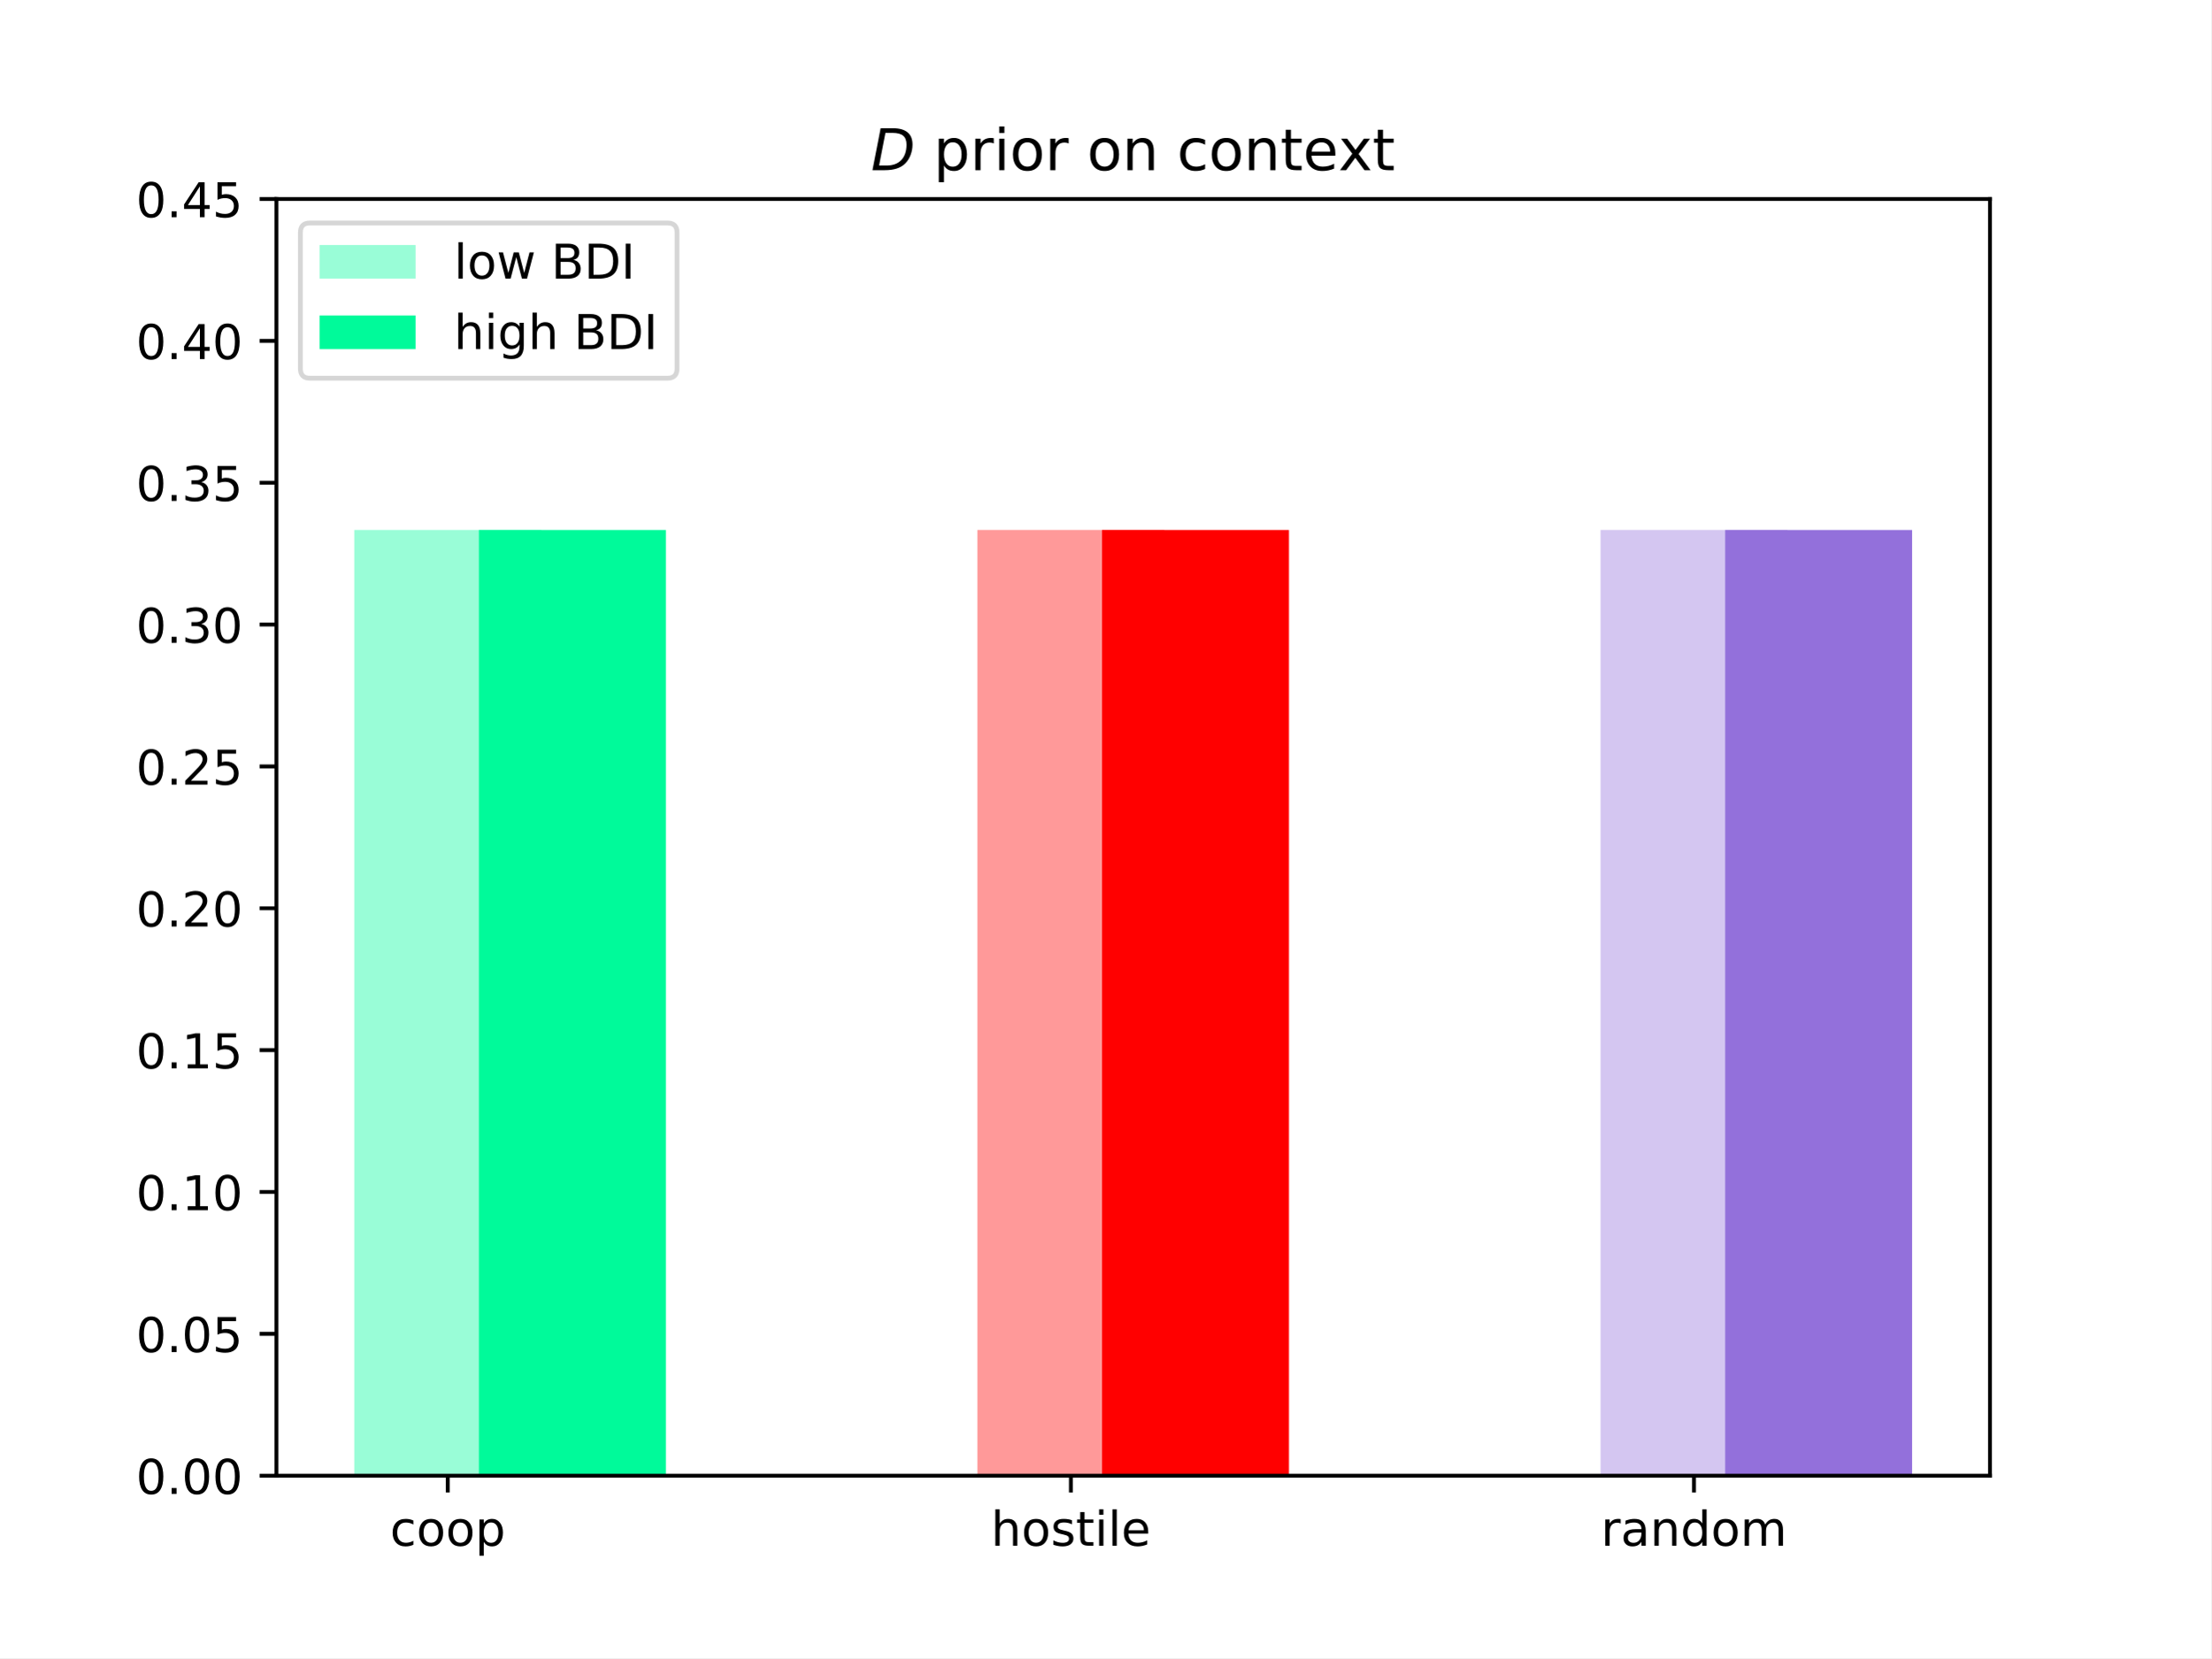
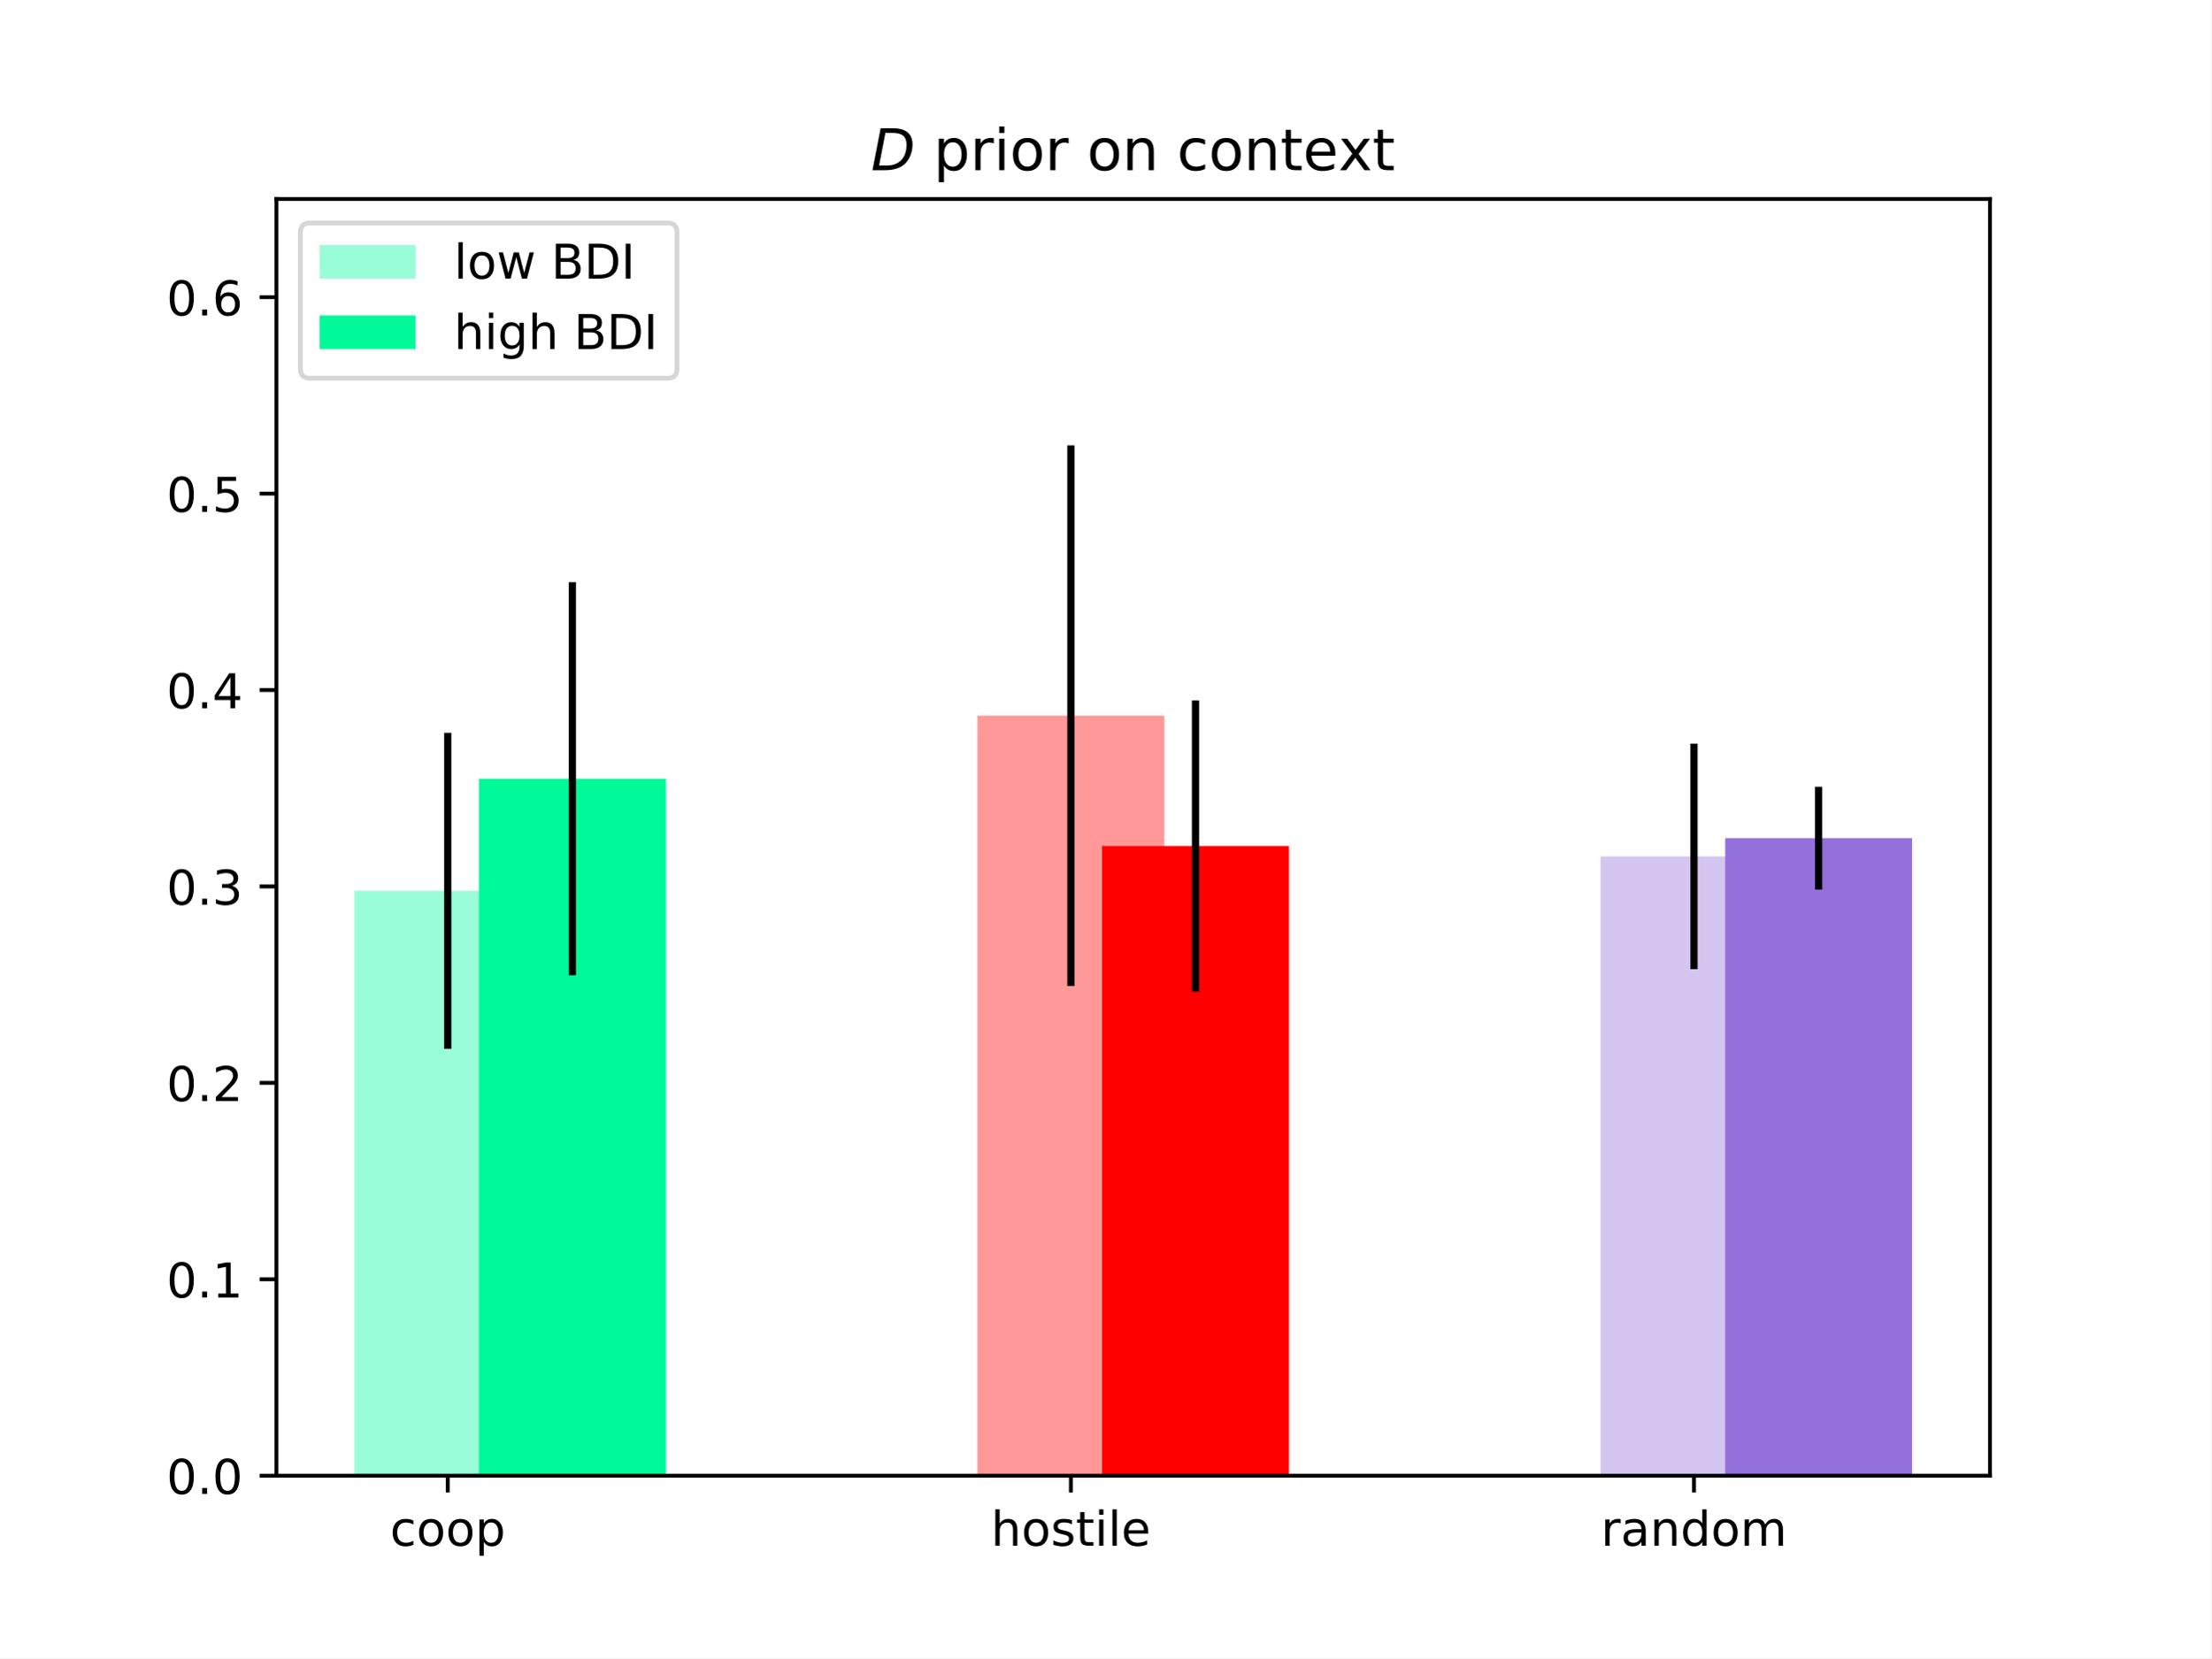
<svg xmlns="http://www.w3.org/2000/svg" xmlns:xlink="http://www.w3.org/1999/xlink" width="460.8pt" height="345.6pt" viewBox="0 0 460.8 345.6" version="1.1">
  <defs>
    <style type="text/css">*{stroke-linejoin: round; stroke-linecap: butt}</style>
  </defs>
  <g id="figure_1">
    <g id="patch_1">
      <path d="M 0 345.6  L 460.8 345.6  L 460.8 0  L 0 0  z " style="fill: #ffffff" />
    </g>
    <g id="axes_1">
      <g id="patch_2">
        <path d="M 57.6 307.584  L 414.72 307.584  L 414.72 41.472  L 57.6 41.472  z " style="fill: #ffffff" />
      </g>
      <g id="patch_3">
-         <path d="M 73.833 307.584  L 112.791 307.584  L 112.791 110.464  L 73.833 110.464  z " clip-path="url(#p6a6148085f)" style="fill: #00fa9a; opacity: 0.4" />
+         <path d="M 73.833 307.584  L 112.791 307.584  L 112.791 185.678  L 73.833 185.678  z " clip-path="url(#p453e11f950)" style="fill: #00fa9a; opacity: 0.4" />
      </g>
      <g id="patch_4">
-         <path d="M 203.695 307.584  L 242.653 307.584  L 242.653 110.464  L 203.695 110.464  z " clip-path="url(#p6a6148085f)" style="fill: #ff0000; opacity: 0.4" />
+         <path d="M 203.695 307.584  L 242.653 307.584  L 242.653 149.166  L 203.695 149.166  z " clip-path="url(#p453e11f950)" style="fill: #ff0000; opacity: 0.4" />
      </g>
      <g id="patch_5">
-         <path d="M 333.556 307.584  L 372.515 307.584  L 372.515 110.464  L 333.556 110.464  z " clip-path="url(#p6a6148085f)" style="fill: #9370db; opacity: 0.4" />
+         <path d="M 333.556 307.584  L 372.515 307.584  L 372.515 178.504  L 333.556 178.504  z " clip-path="url(#p453e11f950)" style="fill: #9370db; opacity: 0.4" />
      </g>
      <g id="patch_6">
-         <path d="M 99.805 307.584  L 138.764 307.584  L 138.764 110.464  L 99.805 110.464  z " clip-path="url(#p6a6148085f)" style="fill: #00fa9a" />
+         <path d="M 99.805 307.584  L 138.764 307.584  L 138.764 162.307  L 99.805 162.307  z " clip-path="url(#p453e11f950)" style="fill: #00fa9a" />
      </g>
      <g id="patch_7">
-         <path d="M 229.667 307.584  L 268.625 307.584  L 268.625 110.464  L 229.667 110.464  z " clip-path="url(#p6a6148085f)" style="fill: #ff0000" />
+         <path d="M 229.667 307.584  L 268.625 307.584  L 268.625 176.337  L 229.667 176.337  z " clip-path="url(#p453e11f950)" style="fill: #ff0000" />
      </g>
      <g id="patch_8">
-         <path d="M 359.529 307.584  L 398.487 307.584  L 398.487 110.464  L 359.529 110.464  z " clip-path="url(#p6a6148085f)" style="fill: #9370db" />
+         <path d="M 359.529 307.584  L 398.487 307.584  L 398.487 174.704  L 359.529 174.704  z " clip-path="url(#p453e11f950)" style="fill: #9370db" />
      </g>
      <g id="matplotlib.axis_1">
        <g id="xtick_1">
          <g id="line2d_1">
            <defs>
-               <path id="m7d280a9c42" d="M 0 0  L 0 3.5  " style="stroke: #000000; stroke-width: 0.8" />
+               <path id="m9f574c4bda" d="M 0 0  L 0 3.5  " style="stroke: #000000; stroke-width: 0.8" />
            </defs>
            <g>
-               <use xlink:href="#m7d280a9c42" x="93.312" y="307.584" style="stroke: #000000; stroke-width: 0.8" />
+               <use xlink:href="#m9f574c4bda" x="93.312" y="307.584" style="stroke: #000000; stroke-width: 0.8" />
            </g>
          </g>
          <g id="text_1">
            <g transform="translate(81.26981 322.1824) scale(0.1 -0.1)">
              <defs>
                <path id="DejaVuSans-63" d="M 3122 3366  L 3122 2828  Q 2878 2963 2633 3030  Q 2388 3097 2138 3097  Q 1578 3097 1268 2742  Q 959 2388 959 1747  Q 959 1106 1268 751  Q 1578 397 2138 397  Q 2388 397 2633 464  Q 2878 531 3122 666  L 3122 134  Q 2881 22 2623 -34  Q 2366 -91 2075 -91  Q 1284 -91 818 406  Q 353 903 353 1747  Q 353 2603 823 3093  Q 1294 3584 2113 3584  Q 2378 3584 2631 3529  Q 2884 3475 3122 3366  z " transform="scale(0.015625)" />
                <path id="DejaVuSans-6f" d="M 1959 3097  Q 1497 3097 1228 2736  Q 959 2375 959 1747  Q 959 1119 1226 758  Q 1494 397 1959 397  Q 2419 397 2687 759  Q 2956 1122 2956 1747  Q 2956 2369 2687 2733  Q 2419 3097 1959 3097  z M 1959 3584  Q 2709 3584 3137 3096  Q 3566 2609 3566 1747  Q 3566 888 3137 398  Q 2709 -91 1959 -91  Q 1206 -91 779 398  Q 353 888 353 1747  Q 353 2609 779 3096  Q 1206 3584 1959 3584  z " transform="scale(0.015625)" />
                <path id="DejaVuSans-70" d="M 1159 525  L 1159 -1331  L 581 -1331  L 581 3500  L 1159 3500  L 1159 2969  Q 1341 3281 1617 3432  Q 1894 3584 2278 3584  Q 2916 3584 3314 3078  Q 3713 2572 3713 1747  Q 3713 922 3314 415  Q 2916 -91 2278 -91  Q 1894 -91 1617 61  Q 1341 213 1159 525  z M 3116 1747  Q 3116 2381 2855 2742  Q 2594 3103 2138 3103  Q 1681 3103 1420 2742  Q 1159 2381 1159 1747  Q 1159 1113 1420 752  Q 1681 391 2138 391  Q 2594 391 2855 752  Q 3116 1113 3116 1747  z " transform="scale(0.015625)" />
              </defs>
              <use xlink:href="#DejaVuSans-63" />
              <use xlink:href="#DejaVuSans-6f" x="54.98" />
              <use xlink:href="#DejaVuSans-6f" x="116.162" />
              <use xlink:href="#DejaVuSans-70" x="177.344" />
            </g>
          </g>
        </g>
        <g id="xtick_2">
          <g id="line2d_2">
            <g>
-               <use xlink:href="#m7d280a9c42" x="223.174" y="307.584" style="stroke: #000000; stroke-width: 0.8" />
+               <use xlink:href="#m9f574c4bda" x="223.174" y="307.584" style="stroke: #000000; stroke-width: 0.8" />
            </g>
          </g>
          <g id="text_2">
            <g transform="translate(206.5262 322.1824) scale(0.1 -0.1)">
              <defs>
                <path id="DejaVuSans-68" d="M 3513 2113  L 3513 0  L 2938 0  L 2938 2094  Q 2938 2591 2744 2837  Q 2550 3084 2163 3084  Q 1697 3084 1428 2787  Q 1159 2491 1159 1978  L 1159 0  L 581 0  L 581 4863  L 1159 4863  L 1159 2956  Q 1366 3272 1645 3428  Q 1925 3584 2291 3584  Q 2894 3584 3203 3211  Q 3513 2838 3513 2113  z " transform="scale(0.015625)" />
                <path id="DejaVuSans-73" d="M 2834 3397  L 2834 2853  Q 2591 2978 2328 3040  Q 2066 3103 1784 3103  Q 1356 3103 1142 2972  Q 928 2841 928 2578  Q 928 2378 1081 2264  Q 1234 2150 1697 2047  L 1894 2003  Q 2506 1872 2764 1633  Q 3022 1394 3022 966  Q 3022 478 2636 193  Q 2250 -91 1575 -91  Q 1294 -91 989 -36  Q 684 19 347 128  L 347 722  Q 666 556 975 473  Q 1284 391 1588 391  Q 1994 391 2212 530  Q 2431 669 2431 922  Q 2431 1156 2273 1281  Q 2116 1406 1581 1522  L 1381 1569  Q 847 1681 609 1914  Q 372 2147 372 2553  Q 372 3047 722 3315  Q 1072 3584 1716 3584  Q 2034 3584 2315 3537  Q 2597 3491 2834 3397  z " transform="scale(0.015625)" />
                <path id="DejaVuSans-74" d="M 1172 4494  L 1172 3500  L 2356 3500  L 2356 3053  L 1172 3053  L 1172 1153  Q 1172 725 1289 603  Q 1406 481 1766 481  L 2356 481  L 2356 0  L 1766 0  Q 1100 0 847 248  Q 594 497 594 1153  L 594 3053  L 172 3053  L 172 3500  L 594 3500  L 594 4494  L 1172 4494  z " transform="scale(0.015625)" />
                <path id="DejaVuSans-69" d="M 603 3500  L 1178 3500  L 1178 0  L 603 0  L 603 3500  z M 603 4863  L 1178 4863  L 1178 4134  L 603 4134  L 603 4863  z " transform="scale(0.015625)" />
                <path id="DejaVuSans-6c" d="M 603 4863  L 1178 4863  L 1178 0  L 603 0  L 603 4863  z " transform="scale(0.015625)" />
                <path id="DejaVuSans-65" d="M 3597 1894  L 3597 1613  L 953 1613  Q 991 1019 1311 708  Q 1631 397 2203 397  Q 2534 397 2845 478  Q 3156 559 3463 722  L 3463 178  Q 3153 47 2828 -22  Q 2503 -91 2169 -91  Q 1331 -91 842 396  Q 353 884 353 1716  Q 353 2575 817 3079  Q 1281 3584 2069 3584  Q 2775 3584 3186 3129  Q 3597 2675 3597 1894  z M 3022 2063  Q 3016 2534 2758 2815  Q 2500 3097 2075 3097  Q 1594 3097 1305 2825  Q 1016 2553 972 2059  L 3022 2063  z " transform="scale(0.015625)" />
              </defs>
              <use xlink:href="#DejaVuSans-68" />
              <use xlink:href="#DejaVuSans-6f" x="63.379" />
              <use xlink:href="#DejaVuSans-73" x="124.561" />
              <use xlink:href="#DejaVuSans-74" x="176.66" />
              <use xlink:href="#DejaVuSans-69" x="215.869" />
              <use xlink:href="#DejaVuSans-6c" x="243.652" />
              <use xlink:href="#DejaVuSans-65" x="271.436" />
            </g>
          </g>
        </g>
        <g id="xtick_3">
          <g id="line2d_3">
            <g>
-               <use xlink:href="#m7d280a9c42" x="353.036" y="307.584" style="stroke: #000000; stroke-width: 0.8" />
+               <use xlink:href="#m9f574c4bda" x="353.036" y="307.584" style="stroke: #000000; stroke-width: 0.8" />
            </g>
          </g>
          <g id="text_3">
            <g transform="translate(333.6434 322.1824) scale(0.1 -0.1)">
              <defs>
                <path id="DejaVuSans-72" d="M 2631 2963  Q 2534 3019 2420 3045  Q 2306 3072 2169 3072  Q 1681 3072 1420 2755  Q 1159 2438 1159 1844  L 1159 0  L 581 0  L 581 3500  L 1159 3500  L 1159 2956  Q 1341 3275 1631 3429  Q 1922 3584 2338 3584  Q 2397 3584 2469 3576  Q 2541 3569 2628 3553  L 2631 2963  z " transform="scale(0.015625)" />
                <path id="DejaVuSans-61" d="M 2194 1759  Q 1497 1759 1228 1600  Q 959 1441 959 1056  Q 959 750 1161 570  Q 1363 391 1709 391  Q 2188 391 2477 730  Q 2766 1069 2766 1631  L 2766 1759  L 2194 1759  z M 3341 1997  L 3341 0  L 2766 0  L 2766 531  Q 2569 213 2275 61  Q 1981 -91 1556 -91  Q 1019 -91 701 211  Q 384 513 384 1019  Q 384 1609 779 1909  Q 1175 2209 1959 2209  L 2766 2209  L 2766 2266  Q 2766 2663 2505 2880  Q 2244 3097 1772 3097  Q 1472 3097 1187 3025  Q 903 2953 641 2809  L 641 3341  Q 956 3463 1253 3523  Q 1550 3584 1831 3584  Q 2591 3584 2966 3190  Q 3341 2797 3341 1997  z " transform="scale(0.015625)" />
                <path id="DejaVuSans-6e" d="M 3513 2113  L 3513 0  L 2938 0  L 2938 2094  Q 2938 2591 2744 2837  Q 2550 3084 2163 3084  Q 1697 3084 1428 2787  Q 1159 2491 1159 1978  L 1159 0  L 581 0  L 581 3500  L 1159 3500  L 1159 2956  Q 1366 3272 1645 3428  Q 1925 3584 2291 3584  Q 2894 3584 3203 3211  Q 3513 2838 3513 2113  z " transform="scale(0.015625)" />
                <path id="DejaVuSans-64" d="M 2906 2969  L 2906 4863  L 3481 4863  L 3481 0  L 2906 0  L 2906 525  Q 2725 213 2448 61  Q 2172 -91 1784 -91  Q 1150 -91 751 415  Q 353 922 353 1747  Q 353 2572 751 3078  Q 1150 3584 1784 3584  Q 2172 3584 2448 3432  Q 2725 3281 2906 2969  z M 947 1747  Q 947 1113 1208 752  Q 1469 391 1925 391  Q 2381 391 2643 752  Q 2906 1113 2906 1747  Q 2906 2381 2643 2742  Q 2381 3103 1925 3103  Q 1469 3103 1208 2742  Q 947 2381 947 1747  z " transform="scale(0.015625)" />
                <path id="DejaVuSans-6d" d="M 3328 2828  Q 3544 3216 3844 3400  Q 4144 3584 4550 3584  Q 5097 3584 5394 3201  Q 5691 2819 5691 2113  L 5691 0  L 5113 0  L 5113 2094  Q 5113 2597 4934 2840  Q 4756 3084 4391 3084  Q 3944 3084 3684 2787  Q 3425 2491 3425 1978  L 3425 0  L 2847 0  L 2847 2094  Q 2847 2600 2669 2842  Q 2491 3084 2119 3084  Q 1678 3084 1418 2786  Q 1159 2488 1159 1978  L 1159 0  L 581 0  L 581 3500  L 1159 3500  L 1159 2956  Q 1356 3278 1631 3431  Q 1906 3584 2284 3584  Q 2666 3584 2933 3390  Q 3200 3197 3328 2828  z " transform="scale(0.015625)" />
              </defs>
              <use xlink:href="#DejaVuSans-72" />
              <use xlink:href="#DejaVuSans-61" x="41.113" />
              <use xlink:href="#DejaVuSans-6e" x="102.393" />
              <use xlink:href="#DejaVuSans-64" x="165.771" />
              <use xlink:href="#DejaVuSans-6f" x="229.248" />
              <use xlink:href="#DejaVuSans-6d" x="290.43" />
            </g>
          </g>
        </g>
      </g>
      <g id="matplotlib.axis_2">
        <g id="ytick_1">
          <g id="line2d_4">
            <defs>
-               <path id="mcbc72796ac" d="M 0 0  L -3.5 0  " style="stroke: #000000; stroke-width: 0.8" />
+               <path id="m544a338e8d" d="M 0 0  L -3.5 0  " style="stroke: #000000; stroke-width: 0.8" />
            </defs>
            <g>
-               <use xlink:href="#mcbc72796ac" x="57.6" y="307.584" style="stroke: #000000; stroke-width: 0.8" />
+               <use xlink:href="#m544a338e8d" x="57.6" y="307.584" style="stroke: #000000; stroke-width: 0.8" />
            </g>
          </g>
          <g id="text_4">
-             <g transform="translate(28.33438 311.3832) scale(0.1 -0.1)">
+             <g transform="translate(34.69687 311.3832) scale(0.1 -0.1)">
              <defs>
                <path id="DejaVuSans-30" d="M 2034 4250  Q 1547 4250 1301 3770  Q 1056 3291 1056 2328  Q 1056 1369 1301 889  Q 1547 409 2034 409  Q 2525 409 2770 889  Q 3016 1369 3016 2328  Q 3016 3291 2770 3770  Q 2525 4250 2034 4250  z M 2034 4750  Q 2819 4750 3233 4129  Q 3647 3509 3647 2328  Q 3647 1150 3233 529  Q 2819 -91 2034 -91  Q 1250 -91 836 529  Q 422 1150 422 2328  Q 422 3509 836 4129  Q 1250 4750 2034 4750  z " transform="scale(0.015625)" />
                <path id="DejaVuSans-2e" d="M 684 794  L 1344 794  L 1344 0  L 684 0  L 684 794  z " transform="scale(0.015625)" />
              </defs>
              <use xlink:href="#DejaVuSans-30" />
              <use xlink:href="#DejaVuSans-2e" x="63.623" />
              <use xlink:href="#DejaVuSans-30" x="95.41" />
-               <use xlink:href="#DejaVuSans-30" x="159.033" />
            </g>
          </g>
        </g>
        <g id="ytick_2">
          <g id="line2d_5">
            <g>
-               <use xlink:href="#mcbc72796ac" x="57.6" y="278.016" style="stroke: #000000; stroke-width: 0.8" />
+               <use xlink:href="#m544a338e8d" x="57.6" y="266.644" style="stroke: #000000; stroke-width: 0.8" />
            </g>
          </g>
          <g id="text_5">
-             <g transform="translate(28.33438 281.8152) scale(0.1 -0.1)">
-               <defs>
-                 <path id="DejaVuSans-35" d="M 691 4666  L 3169 4666  L 3169 4134  L 1269 4134  L 1269 2991  Q 1406 3038 1543 3061  Q 1681 3084 1819 3084  Q 2600 3084 3056 2656  Q 3513 2228 3513 1497  Q 3513 744 3044 326  Q 2575 -91 1722 -91  Q 1428 -91 1123 -41  Q 819 9 494 109  L 494 744  Q 775 591 1075 516  Q 1375 441 1709 441  Q 2250 441 2565 725  Q 2881 1009 2881 1497  Q 2881 1984 2565 2268  Q 2250 2553 1709 2553  Q 1456 2553 1204 2497  Q 953 2441 691 2322  L 691 4666  z " transform="scale(0.015625)" />
-               </defs>
-               <use xlink:href="#DejaVuSans-30" />
-               <use xlink:href="#DejaVuSans-2e" x="63.623" />
-               <use xlink:href="#DejaVuSans-30" x="95.41" />
-               <use xlink:href="#DejaVuSans-35" x="159.033" />
+             <g transform="translate(34.69687 270.4429) scale(0.1 -0.1)">
+               <defs>
+                 <path id="DejaVuSans-31" d="M 794 531  L 1825 531  L 1825 4091  L 703 3866  L 703 4441  L 1819 4666  L 2450 4666  L 2450 531  L 3481 531  L 3481 0  L 794 0  L 794 531  z " transform="scale(0.015625)" />
+               </defs>
+               <use xlink:href="#DejaVuSans-30" />
+               <use xlink:href="#DejaVuSans-2e" x="63.623" />
+               <use xlink:href="#DejaVuSans-31" x="95.41" />
            </g>
          </g>
        </g>
        <g id="ytick_3">
          <g id="line2d_6">
            <g>
-               <use xlink:href="#mcbc72796ac" x="57.6" y="248.448" style="stroke: #000000; stroke-width: 0.8" />
+               <use xlink:href="#m544a338e8d" x="57.6" y="225.703" style="stroke: #000000; stroke-width: 0.8" />
            </g>
          </g>
          <g id="text_6">
-             <g transform="translate(28.33438 252.2472) scale(0.1 -0.1)">
-               <defs>
-                 <path id="DejaVuSans-31" d="M 794 531  L 1825 531  L 1825 4091  L 703 3866  L 703 4441  L 1819 4666  L 2450 4666  L 2450 531  L 3481 531  L 3481 0  L 794 0  L 794 531  z " transform="scale(0.015625)" />
-               </defs>
-               <use xlink:href="#DejaVuSans-30" />
-               <use xlink:href="#DejaVuSans-2e" x="63.623" />
-               <use xlink:href="#DejaVuSans-31" x="95.41" />
-               <use xlink:href="#DejaVuSans-30" x="159.033" />
+             <g transform="translate(34.69687 229.5026) scale(0.1 -0.1)">
+               <defs>
+                 <path id="DejaVuSans-32" d="M 1228 531  L 3431 531  L 3431 0  L 469 0  L 469 531  Q 828 903 1448 1529  Q 2069 2156 2228 2338  Q 2531 2678 2651 2914  Q 2772 3150 2772 3378  Q 2772 3750 2511 3984  Q 2250 4219 1831 4219  Q 1534 4219 1204 4116  Q 875 4013 500 3803  L 500 4441  Q 881 4594 1212 4672  Q 1544 4750 1819 4750  Q 2544 4750 2975 4387  Q 3406 4025 3406 3419  Q 3406 3131 3298 2873  Q 3191 2616 2906 2266  Q 2828 2175 2409 1742  Q 1991 1309 1228 531  z " transform="scale(0.015625)" />
+               </defs>
+               <use xlink:href="#DejaVuSans-30" />
+               <use xlink:href="#DejaVuSans-2e" x="63.623" />
+               <use xlink:href="#DejaVuSans-32" x="95.41" />
            </g>
          </g>
        </g>
        <g id="ytick_4">
          <g id="line2d_7">
            <g>
-               <use xlink:href="#mcbc72796ac" x="57.6" y="218.88" style="stroke: #000000; stroke-width: 0.8" />
+               <use xlink:href="#m544a338e8d" x="57.6" y="184.763" style="stroke: #000000; stroke-width: 0.8" />
            </g>
          </g>
          <g id="text_7">
-             <g transform="translate(28.33438 222.6792) scale(0.1 -0.1)">
-               <use xlink:href="#DejaVuSans-30" />
-               <use xlink:href="#DejaVuSans-2e" x="63.623" />
-               <use xlink:href="#DejaVuSans-31" x="95.41" />
-               <use xlink:href="#DejaVuSans-35" x="159.033" />
+             <g transform="translate(34.69687 188.5623) scale(0.1 -0.1)">
+               <defs>
+                 <path id="DejaVuSans-33" d="M 2597 2516  Q 3050 2419 3304 2112  Q 3559 1806 3559 1356  Q 3559 666 3084 287  Q 2609 -91 1734 -91  Q 1441 -91 1130 -33  Q 819 25 488 141  L 488 750  Q 750 597 1062 519  Q 1375 441 1716 441  Q 2309 441 2620 675  Q 2931 909 2931 1356  Q 2931 1769 2642 2001  Q 2353 2234 1838 2234  L 1294 2234  L 1294 2753  L 1863 2753  Q 2328 2753 2575 2939  Q 2822 3125 2822 3475  Q 2822 3834 2567 4026  Q 2313 4219 1838 4219  Q 1578 4219 1281 4162  Q 984 4106 628 3988  L 628 4550  Q 988 4650 1302 4700  Q 1616 4750 1894 4750  Q 2613 4750 3031 4423  Q 3450 4097 3450 3541  Q 3450 3153 3228 2886  Q 3006 2619 2597 2516  z " transform="scale(0.015625)" />
+               </defs>
+               <use xlink:href="#DejaVuSans-30" />
+               <use xlink:href="#DejaVuSans-2e" x="63.623" />
+               <use xlink:href="#DejaVuSans-33" x="95.41" />
            </g>
          </g>
        </g>
        <g id="ytick_5">
          <g id="line2d_8">
            <g>
-               <use xlink:href="#mcbc72796ac" x="57.6" y="189.312" style="stroke: #000000; stroke-width: 0.8" />
+               <use xlink:href="#m544a338e8d" x="57.6" y="143.823" style="stroke: #000000; stroke-width: 0.8" />
            </g>
          </g>
          <g id="text_8">
-             <g transform="translate(28.33438 193.1112) scale(0.1 -0.1)">
-               <defs>
-                 <path id="DejaVuSans-32" d="M 1228 531  L 3431 531  L 3431 0  L 469 0  L 469 531  Q 828 903 1448 1529  Q 2069 2156 2228 2338  Q 2531 2678 2651 2914  Q 2772 3150 2772 3378  Q 2772 3750 2511 3984  Q 2250 4219 1831 4219  Q 1534 4219 1204 4116  Q 875 4013 500 3803  L 500 4441  Q 881 4594 1212 4672  Q 1544 4750 1819 4750  Q 2544 4750 2975 4387  Q 3406 4025 3406 3419  Q 3406 3131 3298 2873  Q 3191 2616 2906 2266  Q 2828 2175 2409 1742  Q 1991 1309 1228 531  z " transform="scale(0.015625)" />
-               </defs>
-               <use xlink:href="#DejaVuSans-30" />
-               <use xlink:href="#DejaVuSans-2e" x="63.623" />
-               <use xlink:href="#DejaVuSans-32" x="95.41" />
-               <use xlink:href="#DejaVuSans-30" x="159.033" />
+             <g transform="translate(34.69687 147.622) scale(0.1 -0.1)">
+               <defs>
+                 <path id="DejaVuSans-34" d="M 2419 4116  L 825 1625  L 2419 1625  L 2419 4116  z M 2253 4666  L 3047 4666  L 3047 1625  L 3713 1625  L 3713 1100  L 3047 1100  L 3047 0  L 2419 0  L 2419 1100  L 313 1100  L 313 1709  L 2253 4666  z " transform="scale(0.015625)" />
+               </defs>
+               <use xlink:href="#DejaVuSans-30" />
+               <use xlink:href="#DejaVuSans-2e" x="63.623" />
+               <use xlink:href="#DejaVuSans-34" x="95.41" />
            </g>
          </g>
        </g>
        <g id="ytick_6">
          <g id="line2d_9">
            <g>
-               <use xlink:href="#mcbc72796ac" x="57.6" y="159.744" style="stroke: #000000; stroke-width: 0.8" />
+               <use xlink:href="#m544a338e8d" x="57.6" y="102.882" style="stroke: #000000; stroke-width: 0.8" />
            </g>
          </g>
          <g id="text_9">
-             <g transform="translate(28.33438 163.5432) scale(0.1 -0.1)">
-               <use xlink:href="#DejaVuSans-30" />
-               <use xlink:href="#DejaVuSans-2e" x="63.623" />
-               <use xlink:href="#DejaVuSans-32" x="95.41" />
-               <use xlink:href="#DejaVuSans-35" x="159.033" />
+             <g transform="translate(34.69687 106.6817) scale(0.1 -0.1)">
+               <defs>
+                 <path id="DejaVuSans-35" d="M 691 4666  L 3169 4666  L 3169 4134  L 1269 4134  L 1269 2991  Q 1406 3038 1543 3061  Q 1681 3084 1819 3084  Q 2600 3084 3056 2656  Q 3513 2228 3513 1497  Q 3513 744 3044 326  Q 2575 -91 1722 -91  Q 1428 -91 1123 -41  Q 819 9 494 109  L 494 744  Q 775 591 1075 516  Q 1375 441 1709 441  Q 2250 441 2565 725  Q 2881 1009 2881 1497  Q 2881 1984 2565 2268  Q 2250 2553 1709 2553  Q 1456 2553 1204 2497  Q 953 2441 691 2322  L 691 4666  z " transform="scale(0.015625)" />
+               </defs>
+               <use xlink:href="#DejaVuSans-30" />
+               <use xlink:href="#DejaVuSans-2e" x="63.623" />
+               <use xlink:href="#DejaVuSans-35" x="95.41" />
            </g>
          </g>
        </g>
        <g id="ytick_7">
          <g id="line2d_10">
            <g>
-               <use xlink:href="#mcbc72796ac" x="57.6" y="130.176" style="stroke: #000000; stroke-width: 0.8" />
+               <use xlink:href="#m544a338e8d" x="57.6" y="61.942" style="stroke: #000000; stroke-width: 0.8" />
            </g>
          </g>
          <g id="text_10">
-             <g transform="translate(28.33438 133.9752) scale(0.1 -0.1)">
-               <defs>
-                 <path id="DejaVuSans-33" d="M 2597 2516  Q 3050 2419 3304 2112  Q 3559 1806 3559 1356  Q 3559 666 3084 287  Q 2609 -91 1734 -91  Q 1441 -91 1130 -33  Q 819 25 488 141  L 488 750  Q 750 597 1062 519  Q 1375 441 1716 441  Q 2309 441 2620 675  Q 2931 909 2931 1356  Q 2931 1769 2642 2001  Q 2353 2234 1838 2234  L 1294 2234  L 1294 2753  L 1863 2753  Q 2328 2753 2575 2939  Q 2822 3125 2822 3475  Q 2822 3834 2567 4026  Q 2313 4219 1838 4219  Q 1578 4219 1281 4162  Q 984 4106 628 3988  L 628 4550  Q 988 4650 1302 4700  Q 1616 4750 1894 4750  Q 2613 4750 3031 4423  Q 3450 4097 3450 3541  Q 3450 3153 3228 2886  Q 3006 2619 2597 2516  z " transform="scale(0.015625)" />
-               </defs>
-               <use xlink:href="#DejaVuSans-30" />
-               <use xlink:href="#DejaVuSans-2e" x="63.623" />
-               <use xlink:href="#DejaVuSans-33" x="95.41" />
-               <use xlink:href="#DejaVuSans-30" x="159.033" />
-             </g>
-           </g>
-         </g>
-         <g id="ytick_8">
-           <g id="line2d_11">
-             <g>
-               <use xlink:href="#mcbc72796ac" x="57.6" y="100.608" style="stroke: #000000; stroke-width: 0.8" />
-             </g>
-           </g>
-           <g id="text_11">
-             <g transform="translate(28.33438 104.4072) scale(0.1 -0.1)">
-               <use xlink:href="#DejaVuSans-30" />
-               <use xlink:href="#DejaVuSans-2e" x="63.623" />
-               <use xlink:href="#DejaVuSans-33" x="95.41" />
-               <use xlink:href="#DejaVuSans-35" x="159.033" />
-             </g>
-           </g>
-         </g>
-         <g id="ytick_9">
-           <g id="line2d_12">
-             <g>
-               <use xlink:href="#mcbc72796ac" x="57.6" y="71.04" style="stroke: #000000; stroke-width: 0.8" />
-             </g>
-           </g>
-           <g id="text_12">
-             <g transform="translate(28.33438 74.83922) scale(0.1 -0.1)">
-               <defs>
-                 <path id="DejaVuSans-34" d="M 2419 4116  L 825 1625  L 2419 1625  L 2419 4116  z M 2253 4666  L 3047 4666  L 3047 1625  L 3713 1625  L 3713 1100  L 3047 1100  L 3047 0  L 2419 0  L 2419 1100  L 313 1100  L 313 1709  L 2253 4666  z " transform="scale(0.015625)" />
-               </defs>
-               <use xlink:href="#DejaVuSans-30" />
-               <use xlink:href="#DejaVuSans-2e" x="63.623" />
-               <use xlink:href="#DejaVuSans-34" x="95.41" />
-               <use xlink:href="#DejaVuSans-30" x="159.033" />
-             </g>
-           </g>
-         </g>
-         <g id="ytick_10">
-           <g id="line2d_13">
-             <g>
-               <use xlink:href="#mcbc72796ac" x="57.6" y="41.472" style="stroke: #000000; stroke-width: 0.8" />
-             </g>
-           </g>
-           <g id="text_13">
-             <g transform="translate(28.33438 45.27122) scale(0.1 -0.1)">
-               <use xlink:href="#DejaVuSans-30" />
-               <use xlink:href="#DejaVuSans-2e" x="63.623" />
-               <use xlink:href="#DejaVuSans-34" x="95.41" />
-               <use xlink:href="#DejaVuSans-35" x="159.033" />
+             <g transform="translate(34.69687 65.74137) scale(0.1 -0.1)">
+               <defs>
+                 <path id="DejaVuSans-36" d="M 2113 2584  Q 1688 2584 1439 2293  Q 1191 2003 1191 1497  Q 1191 994 1439 701  Q 1688 409 2113 409  Q 2538 409 2786 701  Q 3034 994 3034 1497  Q 3034 2003 2786 2293  Q 2538 2584 2113 2584  z M 3366 4563  L 3366 3988  Q 3128 4100 2886 4159  Q 2644 4219 2406 4219  Q 1781 4219 1451 3797  Q 1122 3375 1075 2522  Q 1259 2794 1537 2939  Q 1816 3084 2150 3084  Q 2853 3084 3261 2657  Q 3669 2231 3669 1497  Q 3669 778 3244 343  Q 2819 -91 2113 -91  Q 1303 -91 875 529  Q 447 1150 447 2328  Q 447 3434 972 4092  Q 1497 4750 2381 4750  Q 2619 4750 2861 4703  Q 3103 4656 3366 4563  z " transform="scale(0.015625)" />
+               </defs>
+               <use xlink:href="#DejaVuSans-30" />
+               <use xlink:href="#DejaVuSans-2e" x="63.623" />
+               <use xlink:href="#DejaVuSans-36" x="95.41" />
            </g>
          </g>
        </g>
      </g>
      <g id="LineCollection_1">
-         <path d="M 93.312 110.464  L 93.312 110.464  " clip-path="url(#p6a6148085f)" style="fill: none; stroke: #000000; stroke-width: 1.5" />
-         <path d="M 223.174 110.464  L 223.174 110.464  " clip-path="url(#p6a6148085f)" style="fill: none; stroke: #000000; stroke-width: 1.5" />
-         <path d="M 353.036 110.464  L 353.036 110.464  " clip-path="url(#p6a6148085f)" style="fill: none; stroke: #000000; stroke-width: 1.5" />
+         <path d="M 93.312 218.62  L 93.312 152.736  " clip-path="url(#p453e11f950)" style="fill: none; stroke: #000000; stroke-width: 1.5" />
+         <path d="M 223.174 205.506  L 223.174 92.827  " clip-path="url(#p453e11f950)" style="fill: none; stroke: #000000; stroke-width: 1.5" />
+         <path d="M 353.036 202.003  L 353.036 155.006  " clip-path="url(#p453e11f950)" style="fill: none; stroke: #000000; stroke-width: 1.5" />
      </g>
      <g id="LineCollection_2">
-         <path d="M 119.284 110.464  L 119.284 110.464  " clip-path="url(#p6a6148085f)" style="fill: none; stroke: #000000; stroke-width: 1.5" />
-         <path d="M 249.146 110.464  L 249.146 110.464  " clip-path="url(#p6a6148085f)" style="fill: none; stroke: #000000; stroke-width: 1.5" />
-         <path d="M 379.008 110.464  L 379.008 110.464  " clip-path="url(#p6a6148085f)" style="fill: none; stroke: #000000; stroke-width: 1.5" />
+         <path d="M 119.284 203.268  L 119.284 121.346  " clip-path="url(#p453e11f950)" style="fill: none; stroke: #000000; stroke-width: 1.5" />
+         <path d="M 249.146 206.686  L 249.146 145.988  " clip-path="url(#p453e11f950)" style="fill: none; stroke: #000000; stroke-width: 1.5" />
+         <path d="M 379.008 185.431  L 379.008 163.978  " clip-path="url(#p453e11f950)" style="fill: none; stroke: #000000; stroke-width: 1.5" />
      </g>
      <g id="patch_9">
        <path d="M 57.6 307.584  L 57.6 41.472  " style="fill: none; stroke: #000000; stroke-width: 0.8; stroke-linejoin: miter; stroke-linecap: square" />
      </g>
      <g id="patch_10">
        <path d="M 414.72 307.584  L 414.72 41.472  " style="fill: none; stroke: #000000; stroke-width: 0.8; stroke-linejoin: miter; stroke-linecap: square" />
      </g>
      <g id="patch_11">
        <path d="M 57.6 307.584  L 414.72 307.584  " style="fill: none; stroke: #000000; stroke-width: 0.8; stroke-linejoin: miter; stroke-linecap: square" />
      </g>
      <g id="patch_12">
        <path d="M 57.6 41.472  L 414.72 41.472  " style="fill: none; stroke: #000000; stroke-width: 0.8; stroke-linejoin: miter; stroke-linecap: square" />
      </g>
-       <g id="text_14">
+       <g id="text_11">
        <g transform="translate(181.5 35.472) scale(0.12 -0.12)">
          <defs>
            <path id="DejaVuSans-Oblique-44" d="M 1081 4666  L 2438 4666  Q 3519 4666 4070 4208  Q 4622 3750 4622 2847  Q 4622 2250 4412 1698  Q 4203 1147 3834 769  Q 3463 381 2891 190  Q 2319 0 1538 0  L 172 0  L 1081 4666  z M 1613 4147  L 909 519  L 1734 519  Q 2794 519 3375 1128  Q 3956 1738 3956 2847  Q 3956 3519 3581 3833  Q 3206 4147 2406 4147  L 1613 4147  z " transform="scale(0.015625)" />
            <path id="DejaVuSans-20" transform="scale(0.015625)" />
            <path id="DejaVuSans-78" d="M 3513 3500  L 2247 1797  L 3578 0  L 2900 0  L 1881 1375  L 863 0  L 184 0  L 1544 1831  L 300 3500  L 978 3500  L 1906 2253  L 2834 3500  L 3513 3500  z " transform="scale(0.015625)" />
          </defs>
          <use xlink:href="#DejaVuSans-Oblique-44" transform="translate(0 0.015625)" />
          <use xlink:href="#DejaVuSans-20" transform="translate(77.00195 0.015625)" />
          <use xlink:href="#DejaVuSans-70" transform="translate(108.7891 0.015625)" />
          <use xlink:href="#DejaVuSans-72" transform="translate(172.2656 0.015625)" />
          <use xlink:href="#DejaVuSans-69" transform="translate(213.3789 0.015625)" />
          <use xlink:href="#DejaVuSans-6f" transform="translate(241.1621 0.015625)" />
          <use xlink:href="#DejaVuSans-72" transform="translate(302.3438 0.015625)" />
          <use xlink:href="#DejaVuSans-20" transform="translate(343.457 0.015625)" />
          <use xlink:href="#DejaVuSans-6f" transform="translate(375.2441 0.015625)" />
          <use xlink:href="#DejaVuSans-6e" transform="translate(436.4258 0.015625)" />
          <use xlink:href="#DejaVuSans-20" transform="translate(499.8047 0.015625)" />
          <use xlink:href="#DejaVuSans-63" transform="translate(531.5918 0.015625)" />
          <use xlink:href="#DejaVuSans-6f" transform="translate(586.5723 0.015625)" />
          <use xlink:href="#DejaVuSans-6e" transform="translate(647.7539 0.015625)" />
          <use xlink:href="#DejaVuSans-74" transform="translate(711.1328 0.015625)" />
          <use xlink:href="#DejaVuSans-65" transform="translate(750.3418 0.015625)" />
          <use xlink:href="#DejaVuSans-78" transform="translate(811.8652 0.015625)" />
          <use xlink:href="#DejaVuSans-74" transform="translate(871.0449 0.015625)" />
        </g>
      </g>
      <g id="legend_1">
        <g id="patch_13">
          <path d="M 64.6 78.828  L 139.091 78.828  Q 141.091 78.828 141.091 76.828  L 141.091 48.472  Q 141.091 46.472 139.091 46.472  L 64.6 46.472  Q 62.6 46.472 62.6 48.472  L 62.6 76.828  Q 62.6 78.828 64.6 78.828  z " style="fill: #ffffff; opacity: 0.8; stroke: #cccccc; stroke-linejoin: miter" />
        </g>
        <g id="patch_14">
          <path d="M 66.6 58.07  L 86.6 58.07  L 86.6 51.07  L 66.6 51.07  z " style="fill: #00fa9a; opacity: 0.4" />
        </g>
-         <g id="text_15">
+         <g id="text_12">
          <g transform="translate(94.6 58.07044) scale(0.1 -0.1)">
            <defs>
              <path id="DejaVuSans-77" d="M 269 3500  L 844 3500  L 1563 769  L 2278 3500  L 2956 3500  L 3675 769  L 4391 3500  L 4966 3500  L 4050 0  L 3372 0  L 2619 2869  L 1863 0  L 1184 0  L 269 3500  z " transform="scale(0.015625)" />
              <path id="DejaVuSans-42" d="M 1259 2228  L 1259 519  L 2272 519  Q 2781 519 3026 730  Q 3272 941 3272 1375  Q 3272 1813 3026 2020  Q 2781 2228 2272 2228  L 1259 2228  z M 1259 4147  L 1259 2741  L 2194 2741  Q 2656 2741 2882 2914  Q 3109 3088 3109 3444  Q 3109 3797 2882 3972  Q 2656 4147 2194 4147  L 1259 4147  z M 628 4666  L 2241 4666  Q 2963 4666 3353 4366  Q 3744 4066 3744 3513  Q 3744 3084 3544 2831  Q 3344 2578 2956 2516  Q 3422 2416 3680 2098  Q 3938 1781 3938 1306  Q 3938 681 3513 340  Q 3088 0 2303 0  L 628 0  L 628 4666  z " transform="scale(0.015625)" />
              <path id="DejaVuSans-44" d="M 1259 4147  L 1259 519  L 2022 519  Q 2988 519 3436 956  Q 3884 1394 3884 2338  Q 3884 3275 3436 3711  Q 2988 4147 2022 4147  L 1259 4147  z M 628 4666  L 1925 4666  Q 3281 4666 3915 4102  Q 4550 3538 4550 2338  Q 4550 1131 3912 565  Q 3275 0 1925 0  L 628 0  L 628 4666  z " transform="scale(0.015625)" />
              <path id="DejaVuSans-49" d="M 628 4666  L 1259 4666  L 1259 0  L 628 0  L 628 4666  z " transform="scale(0.015625)" />
            </defs>
            <use xlink:href="#DejaVuSans-6c" />
            <use xlink:href="#DejaVuSans-6f" x="27.783" />
            <use xlink:href="#DejaVuSans-77" x="88.965" />
            <use xlink:href="#DejaVuSans-20" x="170.752" />
            <use xlink:href="#DejaVuSans-42" x="202.539" />
            <use xlink:href="#DejaVuSans-44" x="271.143" />
            <use xlink:href="#DejaVuSans-49" x="348.145" />
          </g>
        </g>
        <g id="patch_15">
          <path d="M 66.6 72.749  L 86.6 72.749  L 86.6 65.749  L 66.6 65.749  z " style="fill: #00fa9a" />
        </g>
-         <g id="text_16">
+         <g id="text_13">
          <g transform="translate(94.6 72.74856) scale(0.1 -0.1)">
            <defs>
              <path id="DejaVuSans-67" d="M 2906 1791  Q 2906 2416 2648 2759  Q 2391 3103 1925 3103  Q 1463 3103 1205 2759  Q 947 2416 947 1791  Q 947 1169 1205 825  Q 1463 481 1925 481  Q 2391 481 2648 825  Q 2906 1169 2906 1791  z M 3481 434  Q 3481 -459 3084 -895  Q 2688 -1331 1869 -1331  Q 1566 -1331 1297 -1286  Q 1028 -1241 775 -1147  L 775 -588  Q 1028 -725 1275 -790  Q 1522 -856 1778 -856  Q 2344 -856 2625 -561  Q 2906 -266 2906 331  L 2906 616  Q 2728 306 2450 153  Q 2172 0 1784 0  Q 1141 0 747 490  Q 353 981 353 1791  Q 353 2603 747 3093  Q 1141 3584 1784 3584  Q 2172 3584 2450 3431  Q 2728 3278 2906 2969  L 2906 3500  L 3481 3500  L 3481 434  z " transform="scale(0.015625)" />
            </defs>
            <use xlink:href="#DejaVuSans-68" />
            <use xlink:href="#DejaVuSans-69" x="63.379" />
            <use xlink:href="#DejaVuSans-67" x="91.162" />
            <use xlink:href="#DejaVuSans-68" x="154.639" />
            <use xlink:href="#DejaVuSans-20" x="218.018" />
            <use xlink:href="#DejaVuSans-42" x="249.805" />
            <use xlink:href="#DejaVuSans-44" x="318.408" />
            <use xlink:href="#DejaVuSans-49" x="395.41" />
          </g>
        </g>
      </g>
    </g>
  </g>
  <defs>
-     <clipPath id="p6a6148085f">
+     <clipPath id="p453e11f950">
      <rect x="57.6" y="41.472" width="357.12" height="266.112" />
    </clipPath>
  </defs>
</svg>
